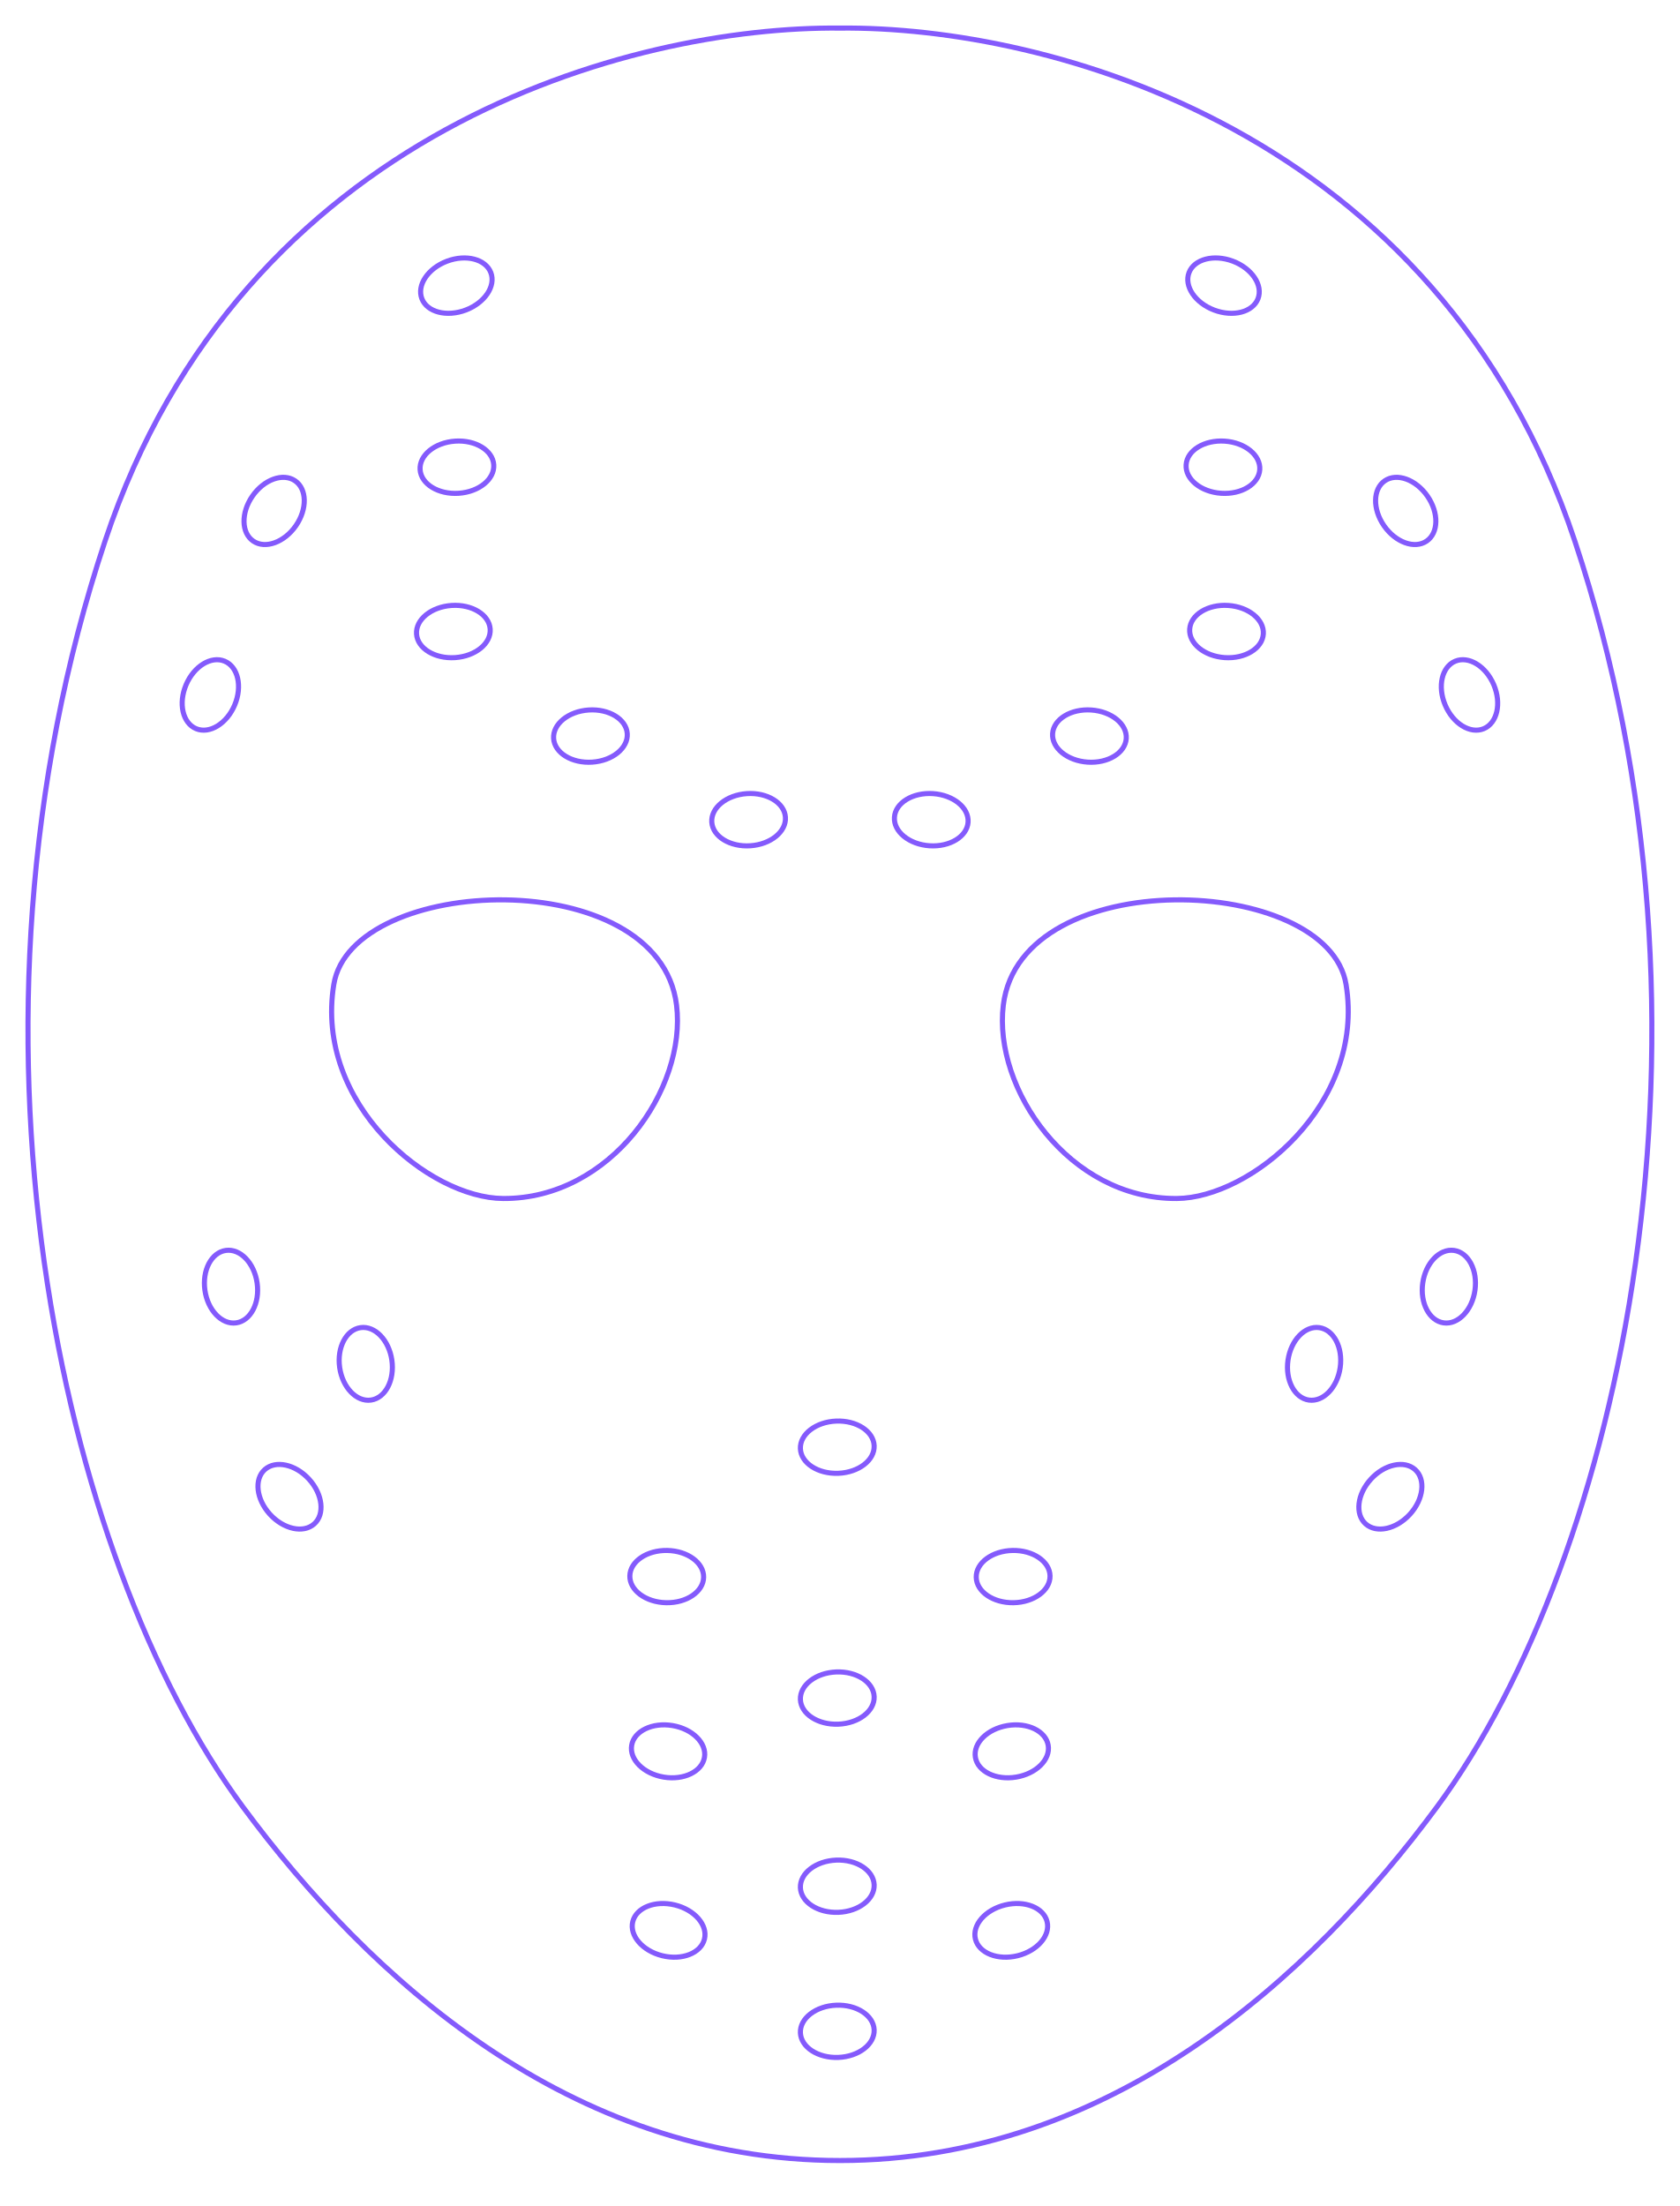
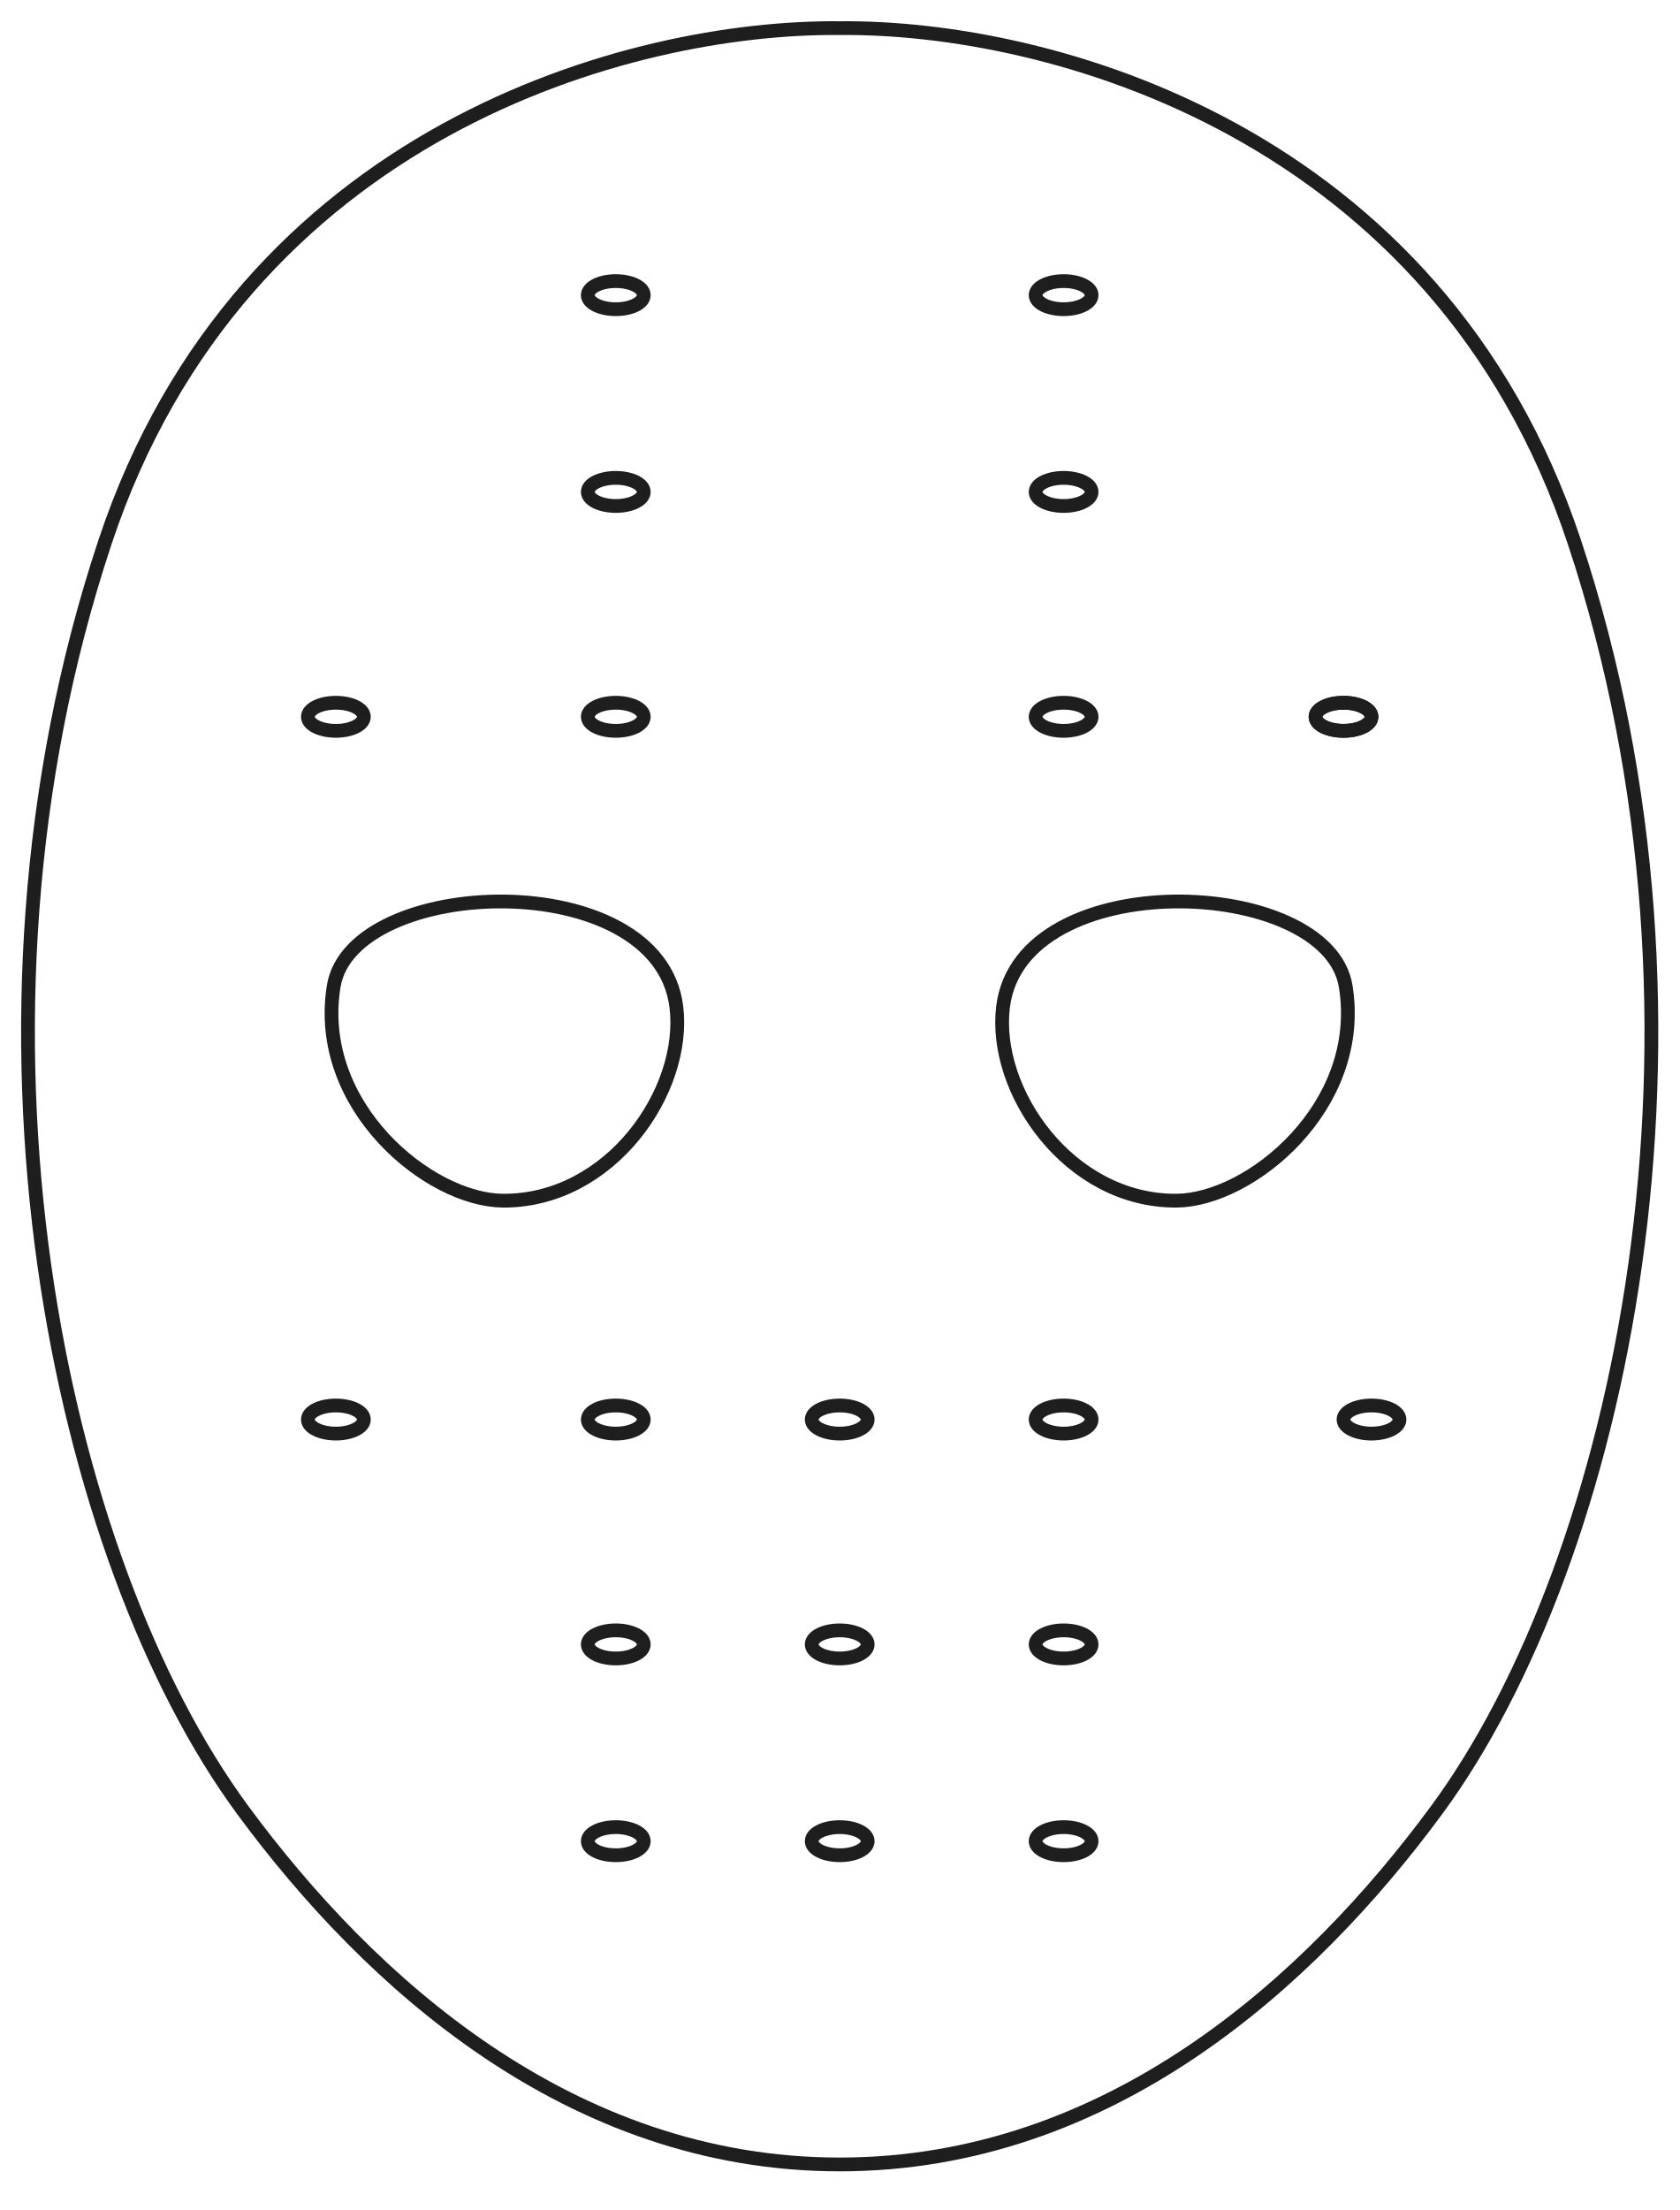
- <svg xmlns="http://www.w3.org/2000/svg" width="495" height="650" viewBox="0 0 495 650" fill="none">
-   <path fill-rule="evenodd" clip-rule="evenodd" d="M247.5 8.276C186.204 7.667 71.315 38.242 30.96 159.399C-16.692 302.467 17.295 458.904 71.605 532.444C108.696 582.667 167.871 636.601 247.5 636.601C327.129 636.601 386.304 582.667 423.395 532.444C477.705 458.904 511.692 302.467 464.04 159.399C423.685 38.242 308.796 7.667 247.5 8.276ZM357.759 91.356C363.37 93.48 369.159 91.981 370.69 88.008C372.221 84.035 368.913 79.093 363.302 76.969C357.691 74.844 351.902 76.343 350.371 80.316C348.841 84.289 352.149 89.231 357.759 91.356ZM359.836 145.346C365.829 145.749 370.921 142.635 371.211 138.392C371.501 134.149 366.878 130.384 360.886 129.981C354.893 129.579 349.801 132.693 349.511 136.935C349.221 141.178 353.844 144.944 359.836 145.346ZM407.812 154.899C411.206 159.81 416.827 161.844 420.366 159.441C423.905 157.037 424.023 151.107 420.628 146.195C417.234 141.283 411.613 139.25 408.074 141.653C404.535 144.057 404.417 149.987 407.812 154.899ZM425.847 207.737C428.165 213.23 433.252 216.352 437.21 214.711C441.167 213.069 442.497 207.286 440.179 201.794C437.861 196.301 432.774 193.179 428.816 194.82C424.858 196.462 423.529 202.245 425.847 207.737ZM434.618 380.195C435.464 374.3 432.706 369.037 428.459 368.438C424.212 367.839 420.083 372.132 419.237 378.027C418.392 383.921 421.149 389.185 425.397 389.784C429.644 390.382 433.773 386.089 434.618 380.195ZM415.462 446.177C419.486 441.757 420.166 435.864 416.981 433.015C413.796 430.166 407.952 431.44 403.928 435.86C399.905 440.28 399.225 446.173 402.41 449.022C405.595 451.871 411.439 450.597 415.462 446.177ZM298.68 472.241C304.685 472.131 309.489 468.594 309.409 464.342C309.329 460.09 304.396 456.733 298.391 456.844C292.386 456.954 287.583 460.491 287.663 464.743C287.743 468.995 292.675 472.352 298.68 472.241ZM308.868 514.246C309.578 518.44 305.352 522.639 299.428 523.624C293.505 524.609 288.128 522.008 287.418 517.814C286.708 513.62 290.934 509.421 296.858 508.436C302.781 507.451 308.158 510.052 308.868 514.246ZM388.753 391.188C393 391.786 395.758 397.05 394.912 402.945C394.066 408.839 389.938 413.132 385.69 412.533C381.443 411.935 378.685 406.671 379.531 400.776C380.377 394.882 384.505 390.589 388.753 391.188ZM308.541 566.197C309.57 570.325 305.677 574.829 299.847 576.257C294.016 577.685 288.455 575.495 287.426 571.367C286.397 567.238 290.29 562.734 296.121 561.306C301.952 559.878 307.513 562.068 308.541 566.197ZM360.886 193.765C366.878 194.167 371.971 191.053 372.261 186.81C372.551 182.568 367.928 178.802 361.936 178.399C355.943 177.997 350.85 181.111 350.561 185.354C350.271 189.597 354.893 193.362 360.886 193.765ZM320.493 224.565C326.485 224.968 331.578 221.854 331.868 217.611C332.158 213.368 327.535 209.602 321.543 209.2C315.55 208.798 310.458 211.911 310.168 216.154C309.878 220.397 314.501 224.163 320.493 224.565ZM273.886 249.206C279.878 249.608 284.971 246.495 285.261 242.252C285.551 238.009 280.928 234.243 274.936 233.841C268.943 233.438 263.85 236.552 263.561 240.795C263.271 245.038 267.893 248.804 273.886 249.206ZM396.643 290.093C391.347 257.49 300.839 254.162 295.647 296.129C292.601 320.751 315.015 353.338 346.76 353.138C368.452 353.001 402.378 325.398 396.643 290.093ZM185.591 464.342C185.511 468.594 190.315 472.131 196.32 472.241C202.325 472.352 207.257 468.995 207.337 464.743C207.417 460.491 202.614 456.954 196.609 456.844C190.604 456.733 185.671 460.09 185.591 464.342ZM186.132 514.246C185.422 518.44 189.648 522.639 195.572 523.624C201.495 524.609 206.872 522.008 207.582 517.814C208.292 513.62 204.066 509.421 198.142 508.436C192.219 507.451 186.842 510.052 186.132 514.246ZM78.019 433.015C74.834 435.864 75.514 441.757 79.537 446.177C83.561 450.597 89.405 451.871 92.59 449.022C95.775 446.173 95.095 440.28 91.072 435.86C87.048 431.44 81.204 430.166 78.019 433.015ZM66.541 368.438C62.294 369.037 59.536 374.3 60.382 380.195C61.227 386.089 65.356 390.382 69.603 389.784C73.851 389.185 76.608 383.921 75.763 378.027C74.917 372.132 70.788 367.839 66.541 368.438ZM106.247 391.188C102 391.786 99.242 397.05 100.088 402.945C100.934 408.839 105.062 413.132 109.309 412.533C113.557 411.935 116.314 406.671 115.469 400.776C114.623 394.882 110.495 390.589 106.247 391.188ZM186.459 566.197C185.43 570.325 189.323 574.829 195.153 576.257C200.984 577.685 206.545 575.495 207.574 571.367C208.603 567.238 204.71 562.734 198.879 561.306C193.048 559.878 187.487 562.068 186.459 566.197ZM57.79 214.711C61.748 216.352 66.835 213.23 69.153 207.737C71.471 202.245 70.142 196.462 66.184 194.82C62.226 193.179 57.139 196.301 54.821 201.794C52.503 207.286 53.832 213.069 57.79 214.711ZM74.634 159.441C78.173 161.844 83.794 159.81 87.188 154.899C90.583 149.987 90.465 144.057 86.926 141.653C83.386 139.25 77.766 141.283 74.371 146.195C70.977 151.107 71.095 157.037 74.634 159.441ZM123.789 138.392C124.079 142.635 129.171 145.749 135.164 145.346C141.156 144.944 145.779 141.178 145.489 136.935C145.199 132.693 140.107 129.579 134.114 129.981C128.122 130.384 123.499 134.149 123.789 138.392ZM122.739 186.81C123.029 191.053 128.122 194.167 134.114 193.765C140.107 193.362 144.729 189.597 144.439 185.354C144.15 181.111 139.057 177.997 133.064 178.399C127.072 178.802 122.449 182.568 122.739 186.81ZM163.132 217.611C163.422 221.854 168.515 224.968 174.507 224.565C180.499 224.163 185.122 220.397 184.832 216.154C184.542 211.911 179.45 208.798 173.457 209.2C167.465 209.602 162.842 213.368 163.132 217.611ZM209.739 242.252C210.029 246.495 215.122 249.608 221.114 249.206C227.106 248.804 231.729 245.038 231.439 240.795C231.15 236.552 226.057 233.438 220.064 233.841C214.072 234.243 209.449 238.009 209.739 242.252ZM124.31 88.008C125.84 91.981 131.63 93.48 137.241 91.356C142.851 89.231 146.159 84.289 144.629 80.316C143.098 76.343 137.309 74.844 131.698 76.969C126.087 79.093 122.779 84.035 124.31 88.008ZM98.357 290.093C103.653 257.49 194.161 254.162 199.353 296.129C202.399 320.751 179.985 353.338 148.24 353.138C126.548 353.001 92.622 325.398 98.357 290.093ZM257.583 425.982C257.756 430.231 253.031 433.87 247.03 434.11C241.028 434.349 236.024 431.099 235.851 426.849C235.678 422.6 240.403 418.961 246.405 418.722C252.406 418.482 257.411 421.733 257.583 425.982ZM247.03 508.031C253.031 507.792 257.756 504.153 257.583 499.903C257.411 495.654 252.406 492.404 246.405 492.643C240.403 492.883 235.678 496.522 235.851 500.771C236.024 505.02 241.028 508.271 247.03 508.031ZM247.03 563.472C253.031 563.233 257.756 559.594 257.583 555.345C257.411 551.095 252.406 547.845 246.405 548.084C240.403 548.324 235.678 551.963 235.851 556.212C236.024 560.461 241.028 563.712 247.03 563.472ZM247.03 606.221C253.031 605.982 257.756 602.343 257.583 598.094C257.411 593.844 252.406 590.594 246.405 590.834C240.403 591.073 235.678 594.712 235.851 598.961C236.024 603.21 241.028 606.461 247.03 606.221Z" stroke="#7748FC" stroke-opacity="0.9" stroke-width="1.5" />
+ <svg xmlns="http://www.w3.org/2000/svg" width="244" height="321" viewBox="0 0 244 321" fill="none">
+   <path fill-rule="evenodd" clip-rule="evenodd" d="M122 4.087C91.786 3.786 35.153 18.886 15.261 78.719C-8.228 149.372 8.525 226.628 35.296 262.945C53.579 287.748 82.749 314.383 122 314.383C161.251 314.383 190.421 287.748 208.704 262.945C235.475 226.628 252.228 149.372 228.739 78.719C208.847 18.886 152.214 3.786 122 4.087ZM195.517 143.261C192.906 127.161 148.292 125.517 145.733 146.242C144.232 158.401 155.28 174.494 170.928 174.396C181.621 174.328 198.344 160.697 195.517 143.261ZM48.483 143.261C51.094 127.161 95.708 125.517 98.267 146.242C99.768 158.401 88.72 174.494 73.072 174.396C62.379 174.328 45.656 160.697 48.483 143.261Z" stroke="#1E1E1E" stroke-width="2" />
+   <ellipse cx="89.467" cy="206.186" rx="4.067" ry="2.041" stroke="#1E1E1E" stroke-width="2" />
+   <ellipse cx="89.467" cy="104.114" rx="4.067" ry="2.041" stroke="#1E1E1E" stroke-width="2" />
+   <ellipse cx="48.8" cy="206.186" rx="4.067" ry="2.041" stroke="#1E1E1E" stroke-width="2" />
+   <ellipse cx="199.267" cy="206.186" rx="4.067" ry="2.041" stroke="#1E1E1E" stroke-width="2" />
+   <ellipse cx="122" cy="206.186" rx="4.067" ry="2.041" stroke="#1E1E1E" stroke-width="2" />
+   <ellipse cx="154.533" cy="206.186" rx="4.067" ry="2.041" stroke="#1E1E1E" stroke-width="2" />
+   <ellipse cx="154.533" cy="104.114" rx="4.067" ry="2.041" stroke="#1E1E1E" stroke-width="2" />
+   <ellipse cx="195.2" cy="104.114" rx="4.067" ry="2.041" stroke="#1E1E1E" stroke-width="2" />
+   <ellipse cx="195.2" cy="104.114" rx="4.067" ry="2.041" stroke="#1E1E1E" stroke-width="2" />
+   <ellipse cx="48.8" cy="104.114" rx="4.067" ry="2.041" stroke="#1E1E1E" stroke-width="2" />
+   <ellipse cx="154.533" cy="71.451" rx="4.067" ry="2.041" stroke="#1E1E1E" stroke-width="2" />
+   <ellipse cx="89.467" cy="71.451" rx="4.067" ry="2.041" stroke="#1E1E1E" stroke-width="2" />
+   <ellipse cx="154.533" cy="42.87" rx="4.067" ry="2.041" stroke="#1E1E1E" stroke-width="2" />
+   <ellipse cx="89.467" cy="42.87" rx="4.067" ry="2.041" stroke="#1E1E1E" stroke-width="2" />
+   <ellipse cx="89.467" cy="238.849" rx="4.067" ry="2.041" stroke="#1E1E1E" stroke-width="2" />
+   <ellipse cx="122" cy="238.849" rx="4.067" ry="2.041" stroke="#1E1E1E" stroke-width="2" />
+   <ellipse cx="154.533" cy="238.849" rx="4.067" ry="2.041" stroke="#1E1E1E" stroke-width="2" />
+   <ellipse cx="89.467" cy="267.43" rx="4.067" ry="2.041" stroke="#1E1E1E" stroke-width="2" />
+   <ellipse cx="122" cy="267.43" rx="4.067" ry="2.041" stroke="#1E1E1E" stroke-width="2" />
+   <ellipse cx="154.533" cy="267.43" rx="4.067" ry="2.041" stroke="#1E1E1E" stroke-width="2" />
</svg>
